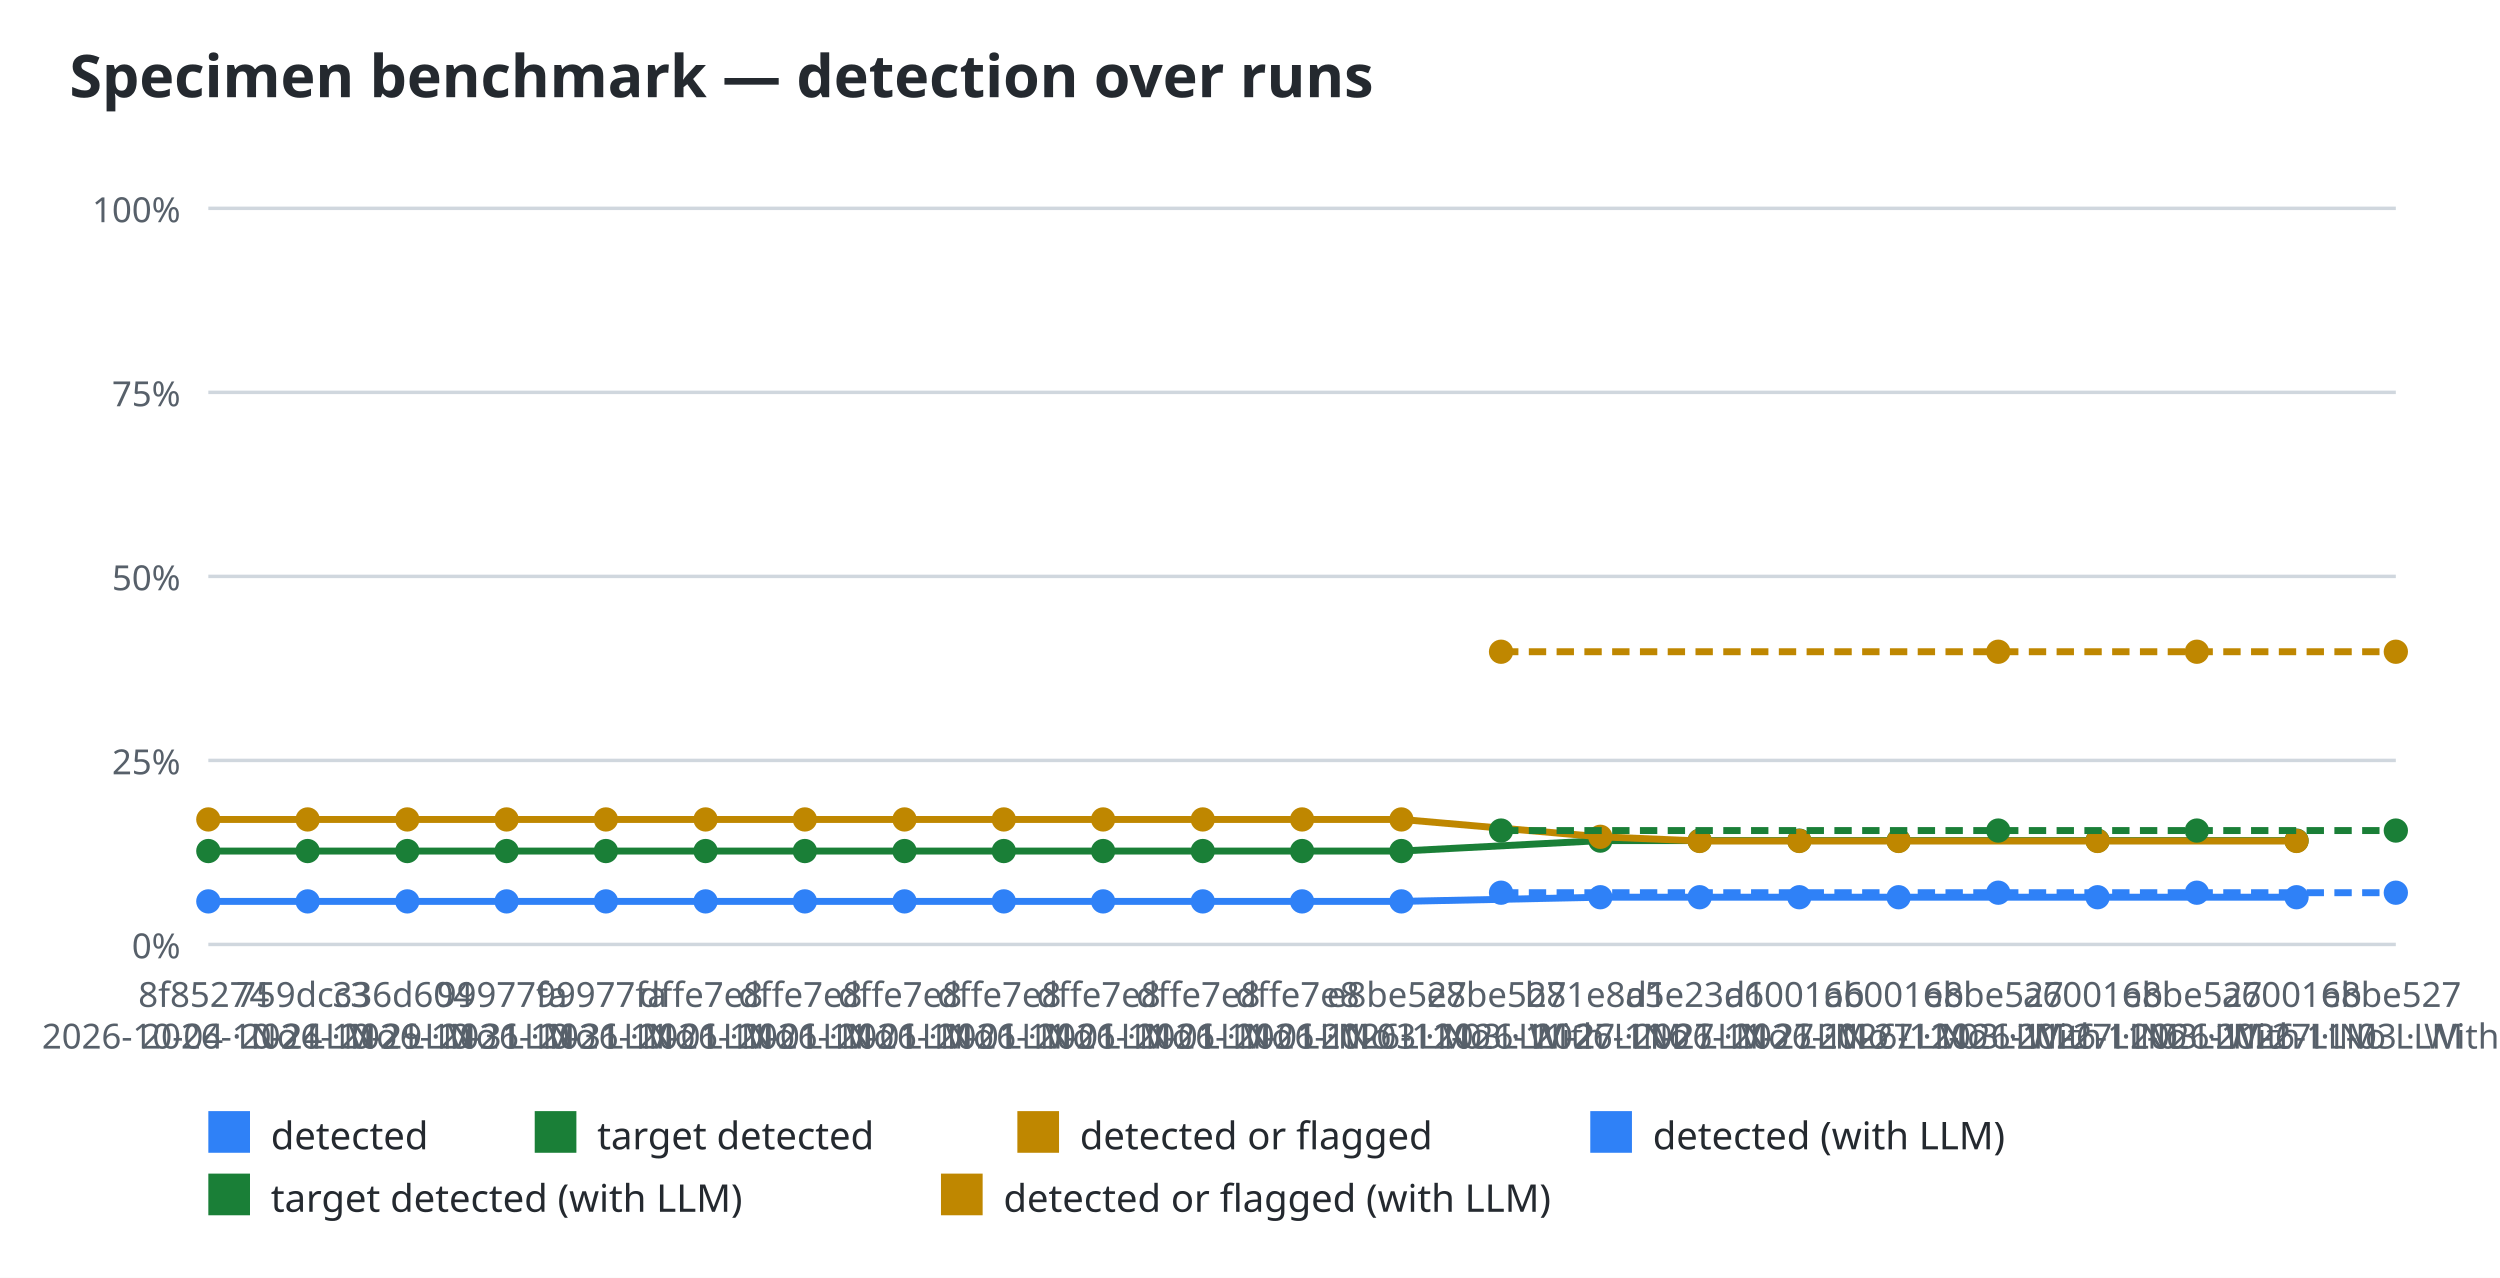
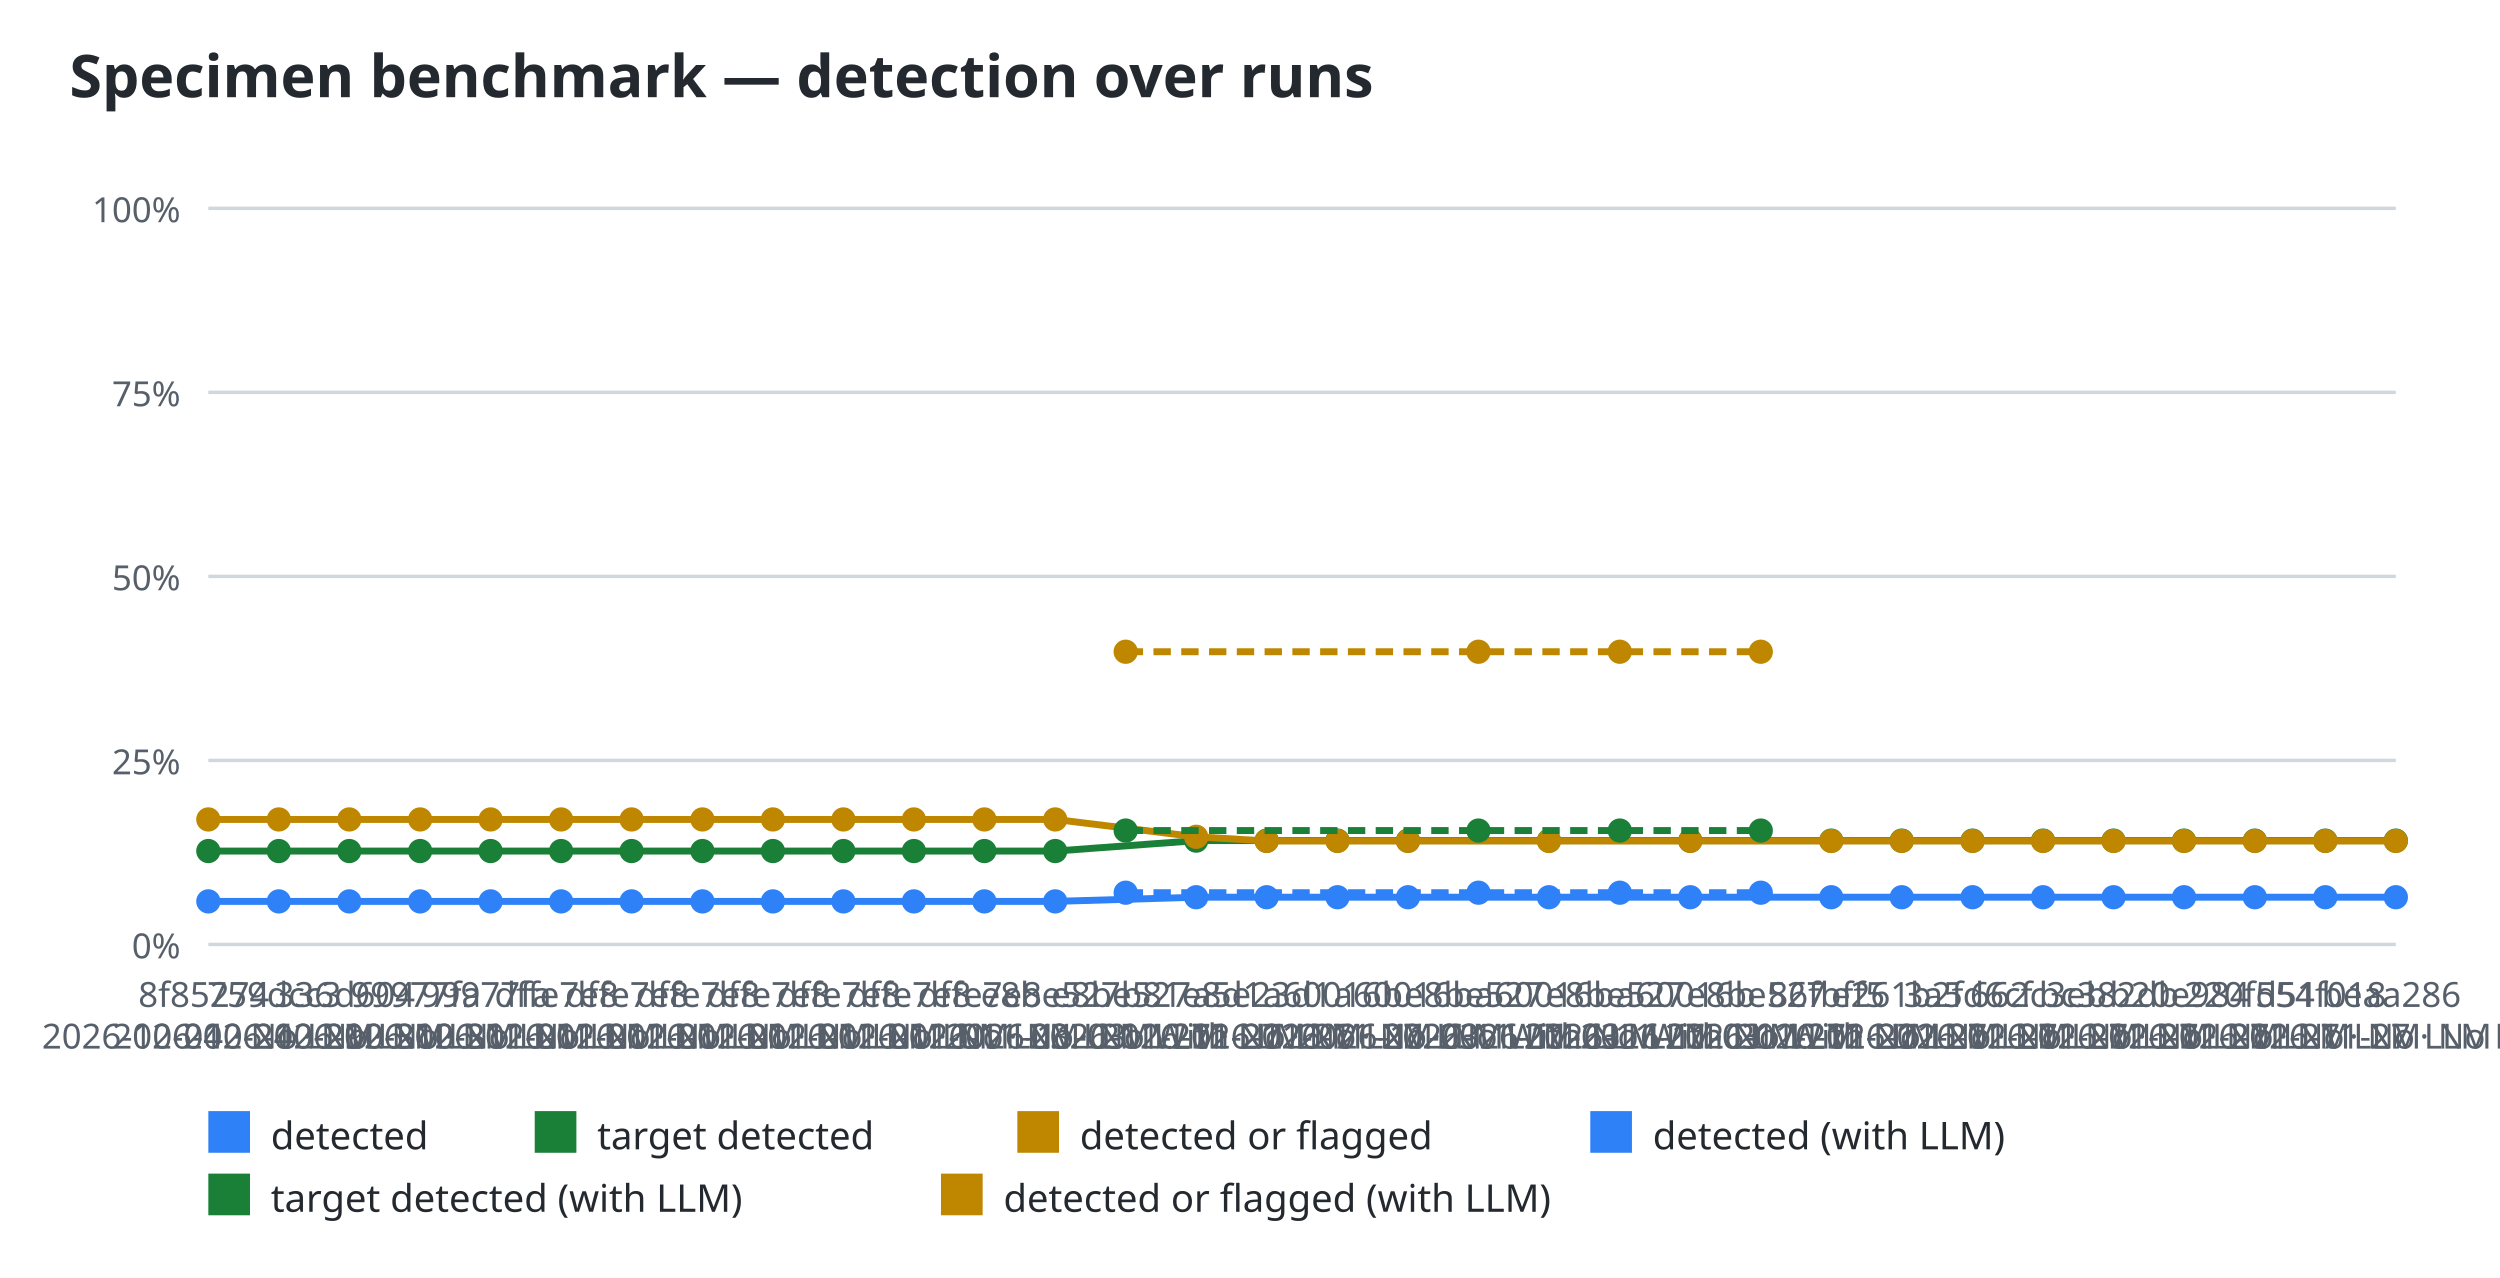
<svg xmlns="http://www.w3.org/2000/svg" viewBox="0 0 720 368" font-family="sans-serif">
  <rect width="720" height="368" fill="white" />
  <text x="20" y="28" font-size="17" font-weight="bold" fill="#24292f">Specimen benchmark — detection over runs</text>
  <line x1="60" y1="272.0" x2="690" y2="272.0" stroke="#d0d7de" stroke-width="1" />
  <text x="52" y="276.0" font-size="10" fill="#57606a" text-anchor="end">0%</text>
  <line x1="60" y1="219.0" x2="690" y2="219.0" stroke="#d0d7de" stroke-width="1" />
  <text x="52" y="223.0" font-size="10" fill="#57606a" text-anchor="end">25%</text>
  <line x1="60" y1="166.0" x2="690" y2="166.0" stroke="#d0d7de" stroke-width="1" />
  <text x="52" y="170.0" font-size="10" fill="#57606a" text-anchor="end">50%</text>
  <line x1="60" y1="113.0" x2="690" y2="113.0" stroke="#d0d7de" stroke-width="1" />
  <text x="52" y="117.0" font-size="10" fill="#57606a" text-anchor="end">75%</text>
  <line x1="60" y1="60.0" x2="690" y2="60.0" stroke="#d0d7de" stroke-width="1" />
  <text x="52" y="64.0" font-size="10" fill="#57606a" text-anchor="end">100%</text>
-   <polyline points="60.0,259.6 88.6,259.6 117.3,259.6 145.9,259.6 174.5,259.6 203.2,259.6 231.8,259.6 260.5,259.6 289.1,259.6 317.7,259.6 346.4,259.6 375.0,259.6 403.6,259.6 460.9,258.4 489.5,258.4 518.2,258.4 546.8,258.4 604.1,258.4 661.4,258.4" fill="none" stroke="#2f81f7" stroke-width="2" />
+   <polyline points="60.0,259.6 80.3,259.6 100.6,259.6 121.0,259.6 141.3,259.6 161.6,259.6 181.9,259.6 202.3,259.6 222.6,259.6 242.9,259.6 263.2,259.6 283.5,259.6 303.9,259.6 344.5,258.4 364.8,258.4 385.2,258.4 405.5,258.4 446.1,258.4 486.8,258.4 527.4,258.4 547.7,258.4 568.1,258.4 588.4,258.4 608.7,258.4 629.0,258.4 649.4,258.4 669.7,258.4 690.0,258.4" fill="none" stroke="#2f81f7" stroke-width="2" />
  <circle cx="60.0" cy="259.6" r="3.5" fill="#2f81f7" />
-   <circle cx="88.6" cy="259.6" r="3.5" fill="#2f81f7" />
-   <circle cx="117.3" cy="259.6" r="3.5" fill="#2f81f7" />
-   <circle cx="145.9" cy="259.6" r="3.5" fill="#2f81f7" />
-   <circle cx="174.5" cy="259.6" r="3.5" fill="#2f81f7" />
-   <circle cx="203.2" cy="259.6" r="3.5" fill="#2f81f7" />
-   <circle cx="231.8" cy="259.6" r="3.5" fill="#2f81f7" />
-   <circle cx="260.5" cy="259.6" r="3.5" fill="#2f81f7" />
-   <circle cx="289.1" cy="259.6" r="3.5" fill="#2f81f7" />
-   <circle cx="317.7" cy="259.6" r="3.5" fill="#2f81f7" />
-   <circle cx="346.4" cy="259.6" r="3.5" fill="#2f81f7" />
-   <circle cx="375.0" cy="259.6" r="3.5" fill="#2f81f7" />
-   <circle cx="403.6" cy="259.6" r="3.5" fill="#2f81f7" />
-   <circle cx="460.9" cy="258.4" r="3.5" fill="#2f81f7" />
-   <circle cx="489.5" cy="258.4" r="3.5" fill="#2f81f7" />
-   <circle cx="518.2" cy="258.4" r="3.5" fill="#2f81f7" />
-   <circle cx="546.8" cy="258.4" r="3.5" fill="#2f81f7" />
-   <circle cx="604.1" cy="258.4" r="3.5" fill="#2f81f7" />
-   <circle cx="661.4" cy="258.4" r="3.5" fill="#2f81f7" />
-   <polyline points="60.0,245.1 88.6,245.1 117.3,245.1 145.9,245.1 174.5,245.1 203.2,245.1 231.8,245.1 260.5,245.1 289.1,245.1 317.7,245.1 346.4,245.1 375.0,245.1 403.6,245.1 460.9,242.1 489.5,242.1 518.2,242.1 546.8,242.1 604.1,242.1 661.4,242.1" fill="none" stroke="#1a7f37" stroke-width="2" />
+   <circle cx="80.3" cy="259.6" r="3.5" fill="#2f81f7" />
+   <circle cx="100.6" cy="259.6" r="3.5" fill="#2f81f7" />
+   <circle cx="121.0" cy="259.6" r="3.5" fill="#2f81f7" />
+   <circle cx="141.3" cy="259.6" r="3.5" fill="#2f81f7" />
+   <circle cx="161.6" cy="259.6" r="3.5" fill="#2f81f7" />
+   <circle cx="181.9" cy="259.6" r="3.5" fill="#2f81f7" />
+   <circle cx="202.3" cy="259.6" r="3.5" fill="#2f81f7" />
+   <circle cx="222.6" cy="259.6" r="3.5" fill="#2f81f7" />
+   <circle cx="242.9" cy="259.6" r="3.5" fill="#2f81f7" />
+   <circle cx="263.2" cy="259.6" r="3.5" fill="#2f81f7" />
+   <circle cx="283.5" cy="259.6" r="3.5" fill="#2f81f7" />
+   <circle cx="303.9" cy="259.6" r="3.5" fill="#2f81f7" />
+   <circle cx="344.5" cy="258.4" r="3.5" fill="#2f81f7" />
+   <circle cx="364.8" cy="258.4" r="3.5" fill="#2f81f7" />
+   <circle cx="385.2" cy="258.4" r="3.5" fill="#2f81f7" />
+   <circle cx="405.5" cy="258.4" r="3.5" fill="#2f81f7" />
+   <circle cx="446.1" cy="258.4" r="3.5" fill="#2f81f7" />
+   <circle cx="486.8" cy="258.4" r="3.5" fill="#2f81f7" />
+   <circle cx="527.4" cy="258.4" r="3.5" fill="#2f81f7" />
+   <circle cx="547.7" cy="258.4" r="3.5" fill="#2f81f7" />
+   <circle cx="568.1" cy="258.4" r="3.5" fill="#2f81f7" />
+   <circle cx="588.4" cy="258.4" r="3.5" fill="#2f81f7" />
+   <circle cx="608.7" cy="258.4" r="3.5" fill="#2f81f7" />
+   <circle cx="629.0" cy="258.4" r="3.5" fill="#2f81f7" />
+   <circle cx="649.4" cy="258.4" r="3.5" fill="#2f81f7" />
+   <circle cx="669.7" cy="258.4" r="3.5" fill="#2f81f7" />
+   <circle cx="690.0" cy="258.4" r="3.5" fill="#2f81f7" />
+   <polyline points="60.0,245.1 80.3,245.1 100.6,245.1 121.0,245.1 141.3,245.1 161.6,245.1 181.9,245.1 202.3,245.1 222.6,245.1 242.9,245.1 263.2,245.1 283.5,245.1 303.9,245.1 344.5,242.1 364.8,242.1 385.2,242.1 405.5,242.1 446.1,242.1 486.8,242.1 527.4,242.1 547.7,242.1 568.1,242.1 588.4,242.1 608.7,242.1 629.0,242.1 649.4,242.1 669.7,242.1 690.0,242.1" fill="none" stroke="#1a7f37" stroke-width="2" />
  <circle cx="60.0" cy="245.1" r="3.5" fill="#1a7f37" />
-   <circle cx="88.6" cy="245.1" r="3.5" fill="#1a7f37" />
-   <circle cx="117.3" cy="245.1" r="3.5" fill="#1a7f37" />
-   <circle cx="145.9" cy="245.1" r="3.5" fill="#1a7f37" />
-   <circle cx="174.5" cy="245.1" r="3.5" fill="#1a7f37" />
-   <circle cx="203.2" cy="245.1" r="3.5" fill="#1a7f37" />
-   <circle cx="231.8" cy="245.1" r="3.5" fill="#1a7f37" />
-   <circle cx="260.5" cy="245.1" r="3.5" fill="#1a7f37" />
-   <circle cx="289.1" cy="245.1" r="3.5" fill="#1a7f37" />
-   <circle cx="317.7" cy="245.1" r="3.5" fill="#1a7f37" />
-   <circle cx="346.4" cy="245.1" r="3.5" fill="#1a7f37" />
-   <circle cx="375.0" cy="245.1" r="3.5" fill="#1a7f37" />
-   <circle cx="403.6" cy="245.1" r="3.5" fill="#1a7f37" />
-   <circle cx="460.9" cy="242.1" r="3.5" fill="#1a7f37" />
-   <circle cx="489.5" cy="242.1" r="3.5" fill="#1a7f37" />
-   <circle cx="518.2" cy="242.1" r="3.5" fill="#1a7f37" />
-   <circle cx="546.8" cy="242.1" r="3.5" fill="#1a7f37" />
-   <circle cx="604.1" cy="242.1" r="3.5" fill="#1a7f37" />
-   <circle cx="661.4" cy="242.1" r="3.5" fill="#1a7f37" />
-   <polyline points="60.0,236.0 88.6,236.0 117.3,236.0 145.9,236.0 174.5,236.0 203.2,236.0 231.8,236.0 260.5,236.0 289.1,236.0 317.7,236.0 346.4,236.0 375.0,236.0 403.6,236.0 460.9,241.0 489.5,242.2 518.2,242.2 546.8,242.2 604.1,242.2 661.4,242.2" fill="none" stroke="#bf8700" stroke-width="2" />
+   <circle cx="80.3" cy="245.1" r="3.5" fill="#1a7f37" />
+   <circle cx="100.6" cy="245.1" r="3.5" fill="#1a7f37" />
+   <circle cx="121.0" cy="245.1" r="3.5" fill="#1a7f37" />
+   <circle cx="141.3" cy="245.1" r="3.5" fill="#1a7f37" />
+   <circle cx="161.6" cy="245.1" r="3.5" fill="#1a7f37" />
+   <circle cx="181.9" cy="245.1" r="3.5" fill="#1a7f37" />
+   <circle cx="202.3" cy="245.1" r="3.5" fill="#1a7f37" />
+   <circle cx="222.6" cy="245.1" r="3.5" fill="#1a7f37" />
+   <circle cx="242.9" cy="245.1" r="3.5" fill="#1a7f37" />
+   <circle cx="263.2" cy="245.1" r="3.5" fill="#1a7f37" />
+   <circle cx="283.5" cy="245.1" r="3.5" fill="#1a7f37" />
+   <circle cx="303.9" cy="245.1" r="3.5" fill="#1a7f37" />
+   <circle cx="344.5" cy="242.1" r="3.5" fill="#1a7f37" />
+   <circle cx="364.8" cy="242.1" r="3.5" fill="#1a7f37" />
+   <circle cx="385.2" cy="242.1" r="3.5" fill="#1a7f37" />
+   <circle cx="405.5" cy="242.1" r="3.5" fill="#1a7f37" />
+   <circle cx="446.1" cy="242.1" r="3.5" fill="#1a7f37" />
+   <circle cx="486.8" cy="242.1" r="3.5" fill="#1a7f37" />
+   <circle cx="527.4" cy="242.1" r="3.5" fill="#1a7f37" />
+   <circle cx="547.7" cy="242.1" r="3.5" fill="#1a7f37" />
+   <circle cx="568.1" cy="242.1" r="3.5" fill="#1a7f37" />
+   <circle cx="588.4" cy="242.1" r="3.5" fill="#1a7f37" />
+   <circle cx="608.7" cy="242.1" r="3.5" fill="#1a7f37" />
+   <circle cx="629.0" cy="242.1" r="3.5" fill="#1a7f37" />
+   <circle cx="649.4" cy="242.1" r="3.5" fill="#1a7f37" />
+   <circle cx="669.7" cy="242.1" r="3.5" fill="#1a7f37" />
+   <circle cx="690.0" cy="242.1" r="3.5" fill="#1a7f37" />
+   <polyline points="60.0,236.0 80.3,236.0 100.6,236.0 121.0,236.0 141.3,236.0 161.6,236.0 181.9,236.0 202.3,236.0 222.6,236.0 242.9,236.0 263.2,236.0 283.5,236.0 303.9,236.0 344.5,241.0 364.8,242.2 385.2,242.2 405.5,242.2 446.1,242.2 486.8,242.2 527.4,242.2 547.7,242.2 568.1,242.2 588.4,242.2 608.7,242.2 629.0,242.2 649.4,242.2 669.7,242.2 690.0,242.2" fill="none" stroke="#bf8700" stroke-width="2" />
  <circle cx="60.0" cy="236.0" r="3.5" fill="#bf8700" />
-   <circle cx="88.6" cy="236.0" r="3.5" fill="#bf8700" />
-   <circle cx="117.3" cy="236.0" r="3.5" fill="#bf8700" />
-   <circle cx="145.9" cy="236.0" r="3.5" fill="#bf8700" />
-   <circle cx="174.5" cy="236.0" r="3.5" fill="#bf8700" />
-   <circle cx="203.2" cy="236.0" r="3.5" fill="#bf8700" />
-   <circle cx="231.8" cy="236.0" r="3.5" fill="#bf8700" />
-   <circle cx="260.5" cy="236.0" r="3.5" fill="#bf8700" />
-   <circle cx="289.1" cy="236.0" r="3.5" fill="#bf8700" />
-   <circle cx="317.7" cy="236.0" r="3.5" fill="#bf8700" />
-   <circle cx="346.4" cy="236.0" r="3.5" fill="#bf8700" />
-   <circle cx="375.0" cy="236.0" r="3.5" fill="#bf8700" />
-   <circle cx="403.6" cy="236.0" r="3.5" fill="#bf8700" />
-   <circle cx="460.9" cy="241.0" r="3.5" fill="#bf8700" />
-   <circle cx="489.5" cy="242.2" r="3.5" fill="#bf8700" />
-   <circle cx="518.2" cy="242.2" r="3.5" fill="#bf8700" />
-   <circle cx="546.8" cy="242.2" r="3.5" fill="#bf8700" />
-   <circle cx="604.1" cy="242.2" r="3.5" fill="#bf8700" />
-   <circle cx="661.4" cy="242.2" r="3.5" fill="#bf8700" />
-   <polyline points="432.3,257.1 575.5,257.1 632.7,257.1 690.0,257.1" fill="none" stroke="#2f81f7" stroke-width="2" stroke-dasharray="5 3" />
-   <circle cx="432.3" cy="257.1" r="3.5" fill="#2f81f7" />
-   <circle cx="575.5" cy="257.1" r="3.5" fill="#2f81f7" />
-   <circle cx="632.7" cy="257.1" r="3.5" fill="#2f81f7" />
-   <circle cx="690.0" cy="257.1" r="3.5" fill="#2f81f7" />
-   <polyline points="432.3,239.2 575.5,239.2 632.7,239.2 690.0,239.2" fill="none" stroke="#1a7f37" stroke-width="2" stroke-dasharray="5 3" />
-   <circle cx="432.3" cy="239.2" r="3.5" fill="#1a7f37" />
-   <circle cx="575.5" cy="239.2" r="3.5" fill="#1a7f37" />
-   <circle cx="632.7" cy="239.2" r="3.5" fill="#1a7f37" />
-   <circle cx="690.0" cy="239.2" r="3.5" fill="#1a7f37" />
-   <polyline points="432.3,187.7 575.5,187.7 632.7,187.7 690.0,187.7" fill="none" stroke="#bf8700" stroke-width="2" stroke-dasharray="5 3" />
-   <circle cx="432.3" cy="187.7" r="3.5" fill="#bf8700" />
-   <circle cx="575.5" cy="187.7" r="3.5" fill="#bf8700" />
-   <circle cx="632.7" cy="187.7" r="3.5" fill="#bf8700" />
-   <circle cx="690.0" cy="187.7" r="3.5" fill="#bf8700" />
+   <circle cx="80.3" cy="236.0" r="3.5" fill="#bf8700" />
+   <circle cx="100.6" cy="236.0" r="3.5" fill="#bf8700" />
+   <circle cx="121.0" cy="236.0" r="3.5" fill="#bf8700" />
+   <circle cx="141.3" cy="236.0" r="3.5" fill="#bf8700" />
+   <circle cx="161.6" cy="236.0" r="3.5" fill="#bf8700" />
+   <circle cx="181.9" cy="236.0" r="3.5" fill="#bf8700" />
+   <circle cx="202.3" cy="236.0" r="3.5" fill="#bf8700" />
+   <circle cx="222.6" cy="236.0" r="3.5" fill="#bf8700" />
+   <circle cx="242.9" cy="236.0" r="3.5" fill="#bf8700" />
+   <circle cx="263.2" cy="236.0" r="3.5" fill="#bf8700" />
+   <circle cx="283.5" cy="236.0" r="3.5" fill="#bf8700" />
+   <circle cx="303.9" cy="236.0" r="3.5" fill="#bf8700" />
+   <circle cx="344.5" cy="241.0" r="3.5" fill="#bf8700" />
+   <circle cx="364.8" cy="242.2" r="3.5" fill="#bf8700" />
+   <circle cx="385.2" cy="242.2" r="3.5" fill="#bf8700" />
+   <circle cx="405.5" cy="242.2" r="3.5" fill="#bf8700" />
+   <circle cx="446.1" cy="242.2" r="3.5" fill="#bf8700" />
+   <circle cx="486.8" cy="242.2" r="3.5" fill="#bf8700" />
+   <circle cx="527.4" cy="242.2" r="3.5" fill="#bf8700" />
+   <circle cx="547.7" cy="242.2" r="3.5" fill="#bf8700" />
+   <circle cx="568.1" cy="242.2" r="3.5" fill="#bf8700" />
+   <circle cx="588.4" cy="242.2" r="3.5" fill="#bf8700" />
+   <circle cx="608.7" cy="242.2" r="3.5" fill="#bf8700" />
+   <circle cx="629.0" cy="242.2" r="3.5" fill="#bf8700" />
+   <circle cx="649.4" cy="242.2" r="3.5" fill="#bf8700" />
+   <circle cx="669.7" cy="242.2" r="3.5" fill="#bf8700" />
+   <circle cx="690.0" cy="242.2" r="3.5" fill="#bf8700" />
+   <polyline points="324.2,257.1 425.8,257.1 466.5,257.1 507.1,257.1" fill="none" stroke="#2f81f7" stroke-width="2" stroke-dasharray="5 3" />
+   <circle cx="324.2" cy="257.1" r="3.5" fill="#2f81f7" />
+   <circle cx="425.8" cy="257.1" r="3.5" fill="#2f81f7" />
+   <circle cx="466.5" cy="257.1" r="3.5" fill="#2f81f7" />
+   <circle cx="507.1" cy="257.1" r="3.5" fill="#2f81f7" />
+   <polyline points="324.2,239.2 425.8,239.2 466.5,239.2 507.1,239.2" fill="none" stroke="#1a7f37" stroke-width="2" stroke-dasharray="5 3" />
+   <circle cx="324.2" cy="239.2" r="3.5" fill="#1a7f37" />
+   <circle cx="425.8" cy="239.2" r="3.5" fill="#1a7f37" />
+   <circle cx="466.5" cy="239.2" r="3.5" fill="#1a7f37" />
+   <circle cx="507.1" cy="239.2" r="3.5" fill="#1a7f37" />
+   <polyline points="324.2,187.7 425.8,187.7 466.5,187.7 507.1,187.7" fill="none" stroke="#bf8700" stroke-width="2" stroke-dasharray="5 3" />
+   <circle cx="324.2" cy="187.7" r="3.5" fill="#bf8700" />
+   <circle cx="425.8" cy="187.7" r="3.5" fill="#bf8700" />
+   <circle cx="466.5" cy="187.7" r="3.5" fill="#bf8700" />
+   <circle cx="507.1" cy="187.7" r="3.5" fill="#bf8700" />
  <text x="60.0" y="290" font-size="10" fill="#57606a" text-anchor="middle">
    <tspan x="60.0" dy="0">8f85274</tspan>
    <tspan x="60.0" dy="12">2026-10-04 · No LLM</tspan>
  </text>
-   <text x="88.6" y="290" font-size="10" fill="#57606a" text-anchor="middle">
-     <tspan x="88.6" dy="0">759dcc3</tspan>
-     <tspan x="88.6" dy="12">2026-10-24 · No LLM</tspan>
-   </text>
-   <text x="117.3" y="290" font-size="10" fill="#57606a" text-anchor="middle">
-     <tspan x="117.3" dy="0">336d604</tspan>
-     <tspan x="117.3" dy="12">2026-10-29 · No LLM</tspan>
-   </text>
-   <text x="145.9" y="290" font-size="10" fill="#57606a" text-anchor="middle">
-     <tspan x="145.9" dy="0">99977fa</tspan>
-     <tspan x="145.9" dy="12">2026-10-31 · No LLM</tspan>
-   </text>
-   <text x="174.5" y="290" font-size="10" fill="#57606a" text-anchor="middle">
-     <tspan x="174.5" dy="0">99977fa</tspan>
-     <tspan x="174.5" dy="12">2026-10-31 · No LLM</tspan>
-   </text>
-   <text x="203.2" y="290" font-size="10" fill="#57606a" text-anchor="middle">
-     <tspan x="203.2" dy="0">dffe7e8</tspan>
-     <tspan x="203.2" dy="12">2026-11-01 · No LLM</tspan>
-   </text>
-   <text x="231.8" y="290" font-size="10" fill="#57606a" text-anchor="middle">
-     <tspan x="231.8" dy="0">dffe7e8</tspan>
-     <tspan x="231.8" dy="12">2026-11-01 · No LLM</tspan>
-   </text>
-   <text x="260.5" y="290" font-size="10" fill="#57606a" text-anchor="middle">
-     <tspan x="260.5" dy="0">dffe7e8</tspan>
-     <tspan x="260.5" dy="12">2026-11-01 · No LLM</tspan>
-   </text>
-   <text x="289.1" y="290" font-size="10" fill="#57606a" text-anchor="middle">
-     <tspan x="289.1" dy="0">dffe7e8</tspan>
-     <tspan x="289.1" dy="12">2026-11-01 · No LLM</tspan>
-   </text>
-   <text x="317.7" y="290" font-size="10" fill="#57606a" text-anchor="middle">
-     <tspan x="317.7" dy="0">dffe7e8</tspan>
-     <tspan x="317.7" dy="12">2026-11-01 · No LLM</tspan>
-   </text>
-   <text x="346.4" y="290" font-size="10" fill="#57606a" text-anchor="middle">
-     <tspan x="346.4" dy="0">dffe7e8</tspan>
-     <tspan x="346.4" dy="12">2026-11-01 · No LLM</tspan>
-   </text>
-   <text x="375.0" y="290" font-size="10" fill="#57606a" text-anchor="middle">
-     <tspan x="375.0" dy="0">dffe7e8</tspan>
-     <tspan x="375.0" dy="12">2026-11-01 · No LLM</tspan>
-   </text>
-   <text x="403.6" y="290" font-size="10" fill="#57606a" text-anchor="middle">
-     <tspan x="403.6" dy="0">e8be527</tspan>
-     <tspan x="403.6" dy="12">2026-11-03 · No LLM</tspan>
-   </text>
-   <text x="432.3" y="290" font-size="10" fill="#57606a" text-anchor="middle">
-     <tspan x="432.3" dy="0">e8be527</tspan>
-     <tspan x="432.3" dy="12">2026-11-03 · With LLM</tspan>
-   </text>
-   <text x="460.9" y="290" font-size="10" fill="#57606a" text-anchor="middle">
-     <tspan x="460.9" dy="0">b81e8d1</tspan>
-     <tspan x="460.9" dy="12">2026-11-27 · No LLM</tspan>
-   </text>
-   <text x="489.5" y="290" font-size="10" fill="#57606a" text-anchor="middle">
-     <tspan x="489.5" dy="0">a5e23d1</tspan>
-     <tspan x="489.5" dy="12">2026-11-27 · No LLM</tspan>
-   </text>
-   <text x="518.2" y="290" font-size="10" fill="#57606a" text-anchor="middle">
-     <tspan x="518.2" dy="0">a60016b</tspan>
-     <tspan x="518.2" dy="12">2026-11-27 · No LLM</tspan>
-   </text>
-   <text x="546.8" y="290" font-size="10" fill="#57606a" text-anchor="middle">
-     <tspan x="546.8" dy="0">a60016b</tspan>
-     <tspan x="546.8" dy="12">2026-11-27 · No LLM</tspan>
-   </text>
-   <text x="575.5" y="290" font-size="10" fill="#57606a" text-anchor="middle">
-     <tspan x="575.5" dy="0">e8be527</tspan>
-     <tspan x="575.5" dy="12">2026-11-03 · With LLM</tspan>
-   </text>
-   <text x="604.1" y="290" font-size="10" fill="#57606a" text-anchor="middle">
-     <tspan x="604.1" dy="0">a60016b</tspan>
-     <tspan x="604.1" dy="12">2026-11-27 · No LLM</tspan>
-   </text>
-   <text x="632.7" y="290" font-size="10" fill="#57606a" text-anchor="middle">
-     <tspan x="632.7" dy="0">e8be527</tspan>
-     <tspan x="632.7" dy="12">2026-11-03 · With LLM</tspan>
-   </text>
-   <text x="661.4" y="290" font-size="10" fill="#57606a" text-anchor="middle">
-     <tspan x="661.4" dy="0">a60016b</tspan>
-     <tspan x="661.4" dy="12">2026-11-27 · No LLM</tspan>
+   <text x="80.3" y="290" font-size="10" fill="#57606a" text-anchor="middle">
+     <tspan x="80.3" dy="0">759dcc3</tspan>
+     <tspan x="80.3" dy="12">2026-10-24 · No LLM</tspan>
+   </text>
+   <text x="100.6" y="290" font-size="10" fill="#57606a" text-anchor="middle">
+     <tspan x="100.6" dy="0">336d604</tspan>
+     <tspan x="100.6" dy="12">2026-10-29 · No LLM</tspan>
+   </text>
+   <text x="121.0" y="290" font-size="10" fill="#57606a" text-anchor="middle">
+     <tspan x="121.0" dy="0">99977fa</tspan>
+     <tspan x="121.0" dy="12">2026-10-31 · No LLM</tspan>
+   </text>
+   <text x="141.3" y="290" font-size="10" fill="#57606a" text-anchor="middle">
+     <tspan x="141.3" dy="0">99977fa</tspan>
+     <tspan x="141.3" dy="12">2026-10-31 · No LLM</tspan>
+   </text>
+   <text x="161.6" y="290" font-size="10" fill="#57606a" text-anchor="middle">
+     <tspan x="161.6" dy="0">dffe7e8</tspan>
+     <tspan x="161.6" dy="12">2026-11-01 · No LLM</tspan>
+   </text>
+   <text x="181.9" y="290" font-size="10" fill="#57606a" text-anchor="middle">
+     <tspan x="181.9" dy="0">dffe7e8</tspan>
+     <tspan x="181.9" dy="12">2026-11-01 · No LLM</tspan>
+   </text>
+   <text x="202.3" y="290" font-size="10" fill="#57606a" text-anchor="middle">
+     <tspan x="202.3" dy="0">dffe7e8</tspan>
+     <tspan x="202.3" dy="12">2026-11-01 · No LLM</tspan>
+   </text>
+   <text x="222.6" y="290" font-size="10" fill="#57606a" text-anchor="middle">
+     <tspan x="222.6" dy="0">dffe7e8</tspan>
+     <tspan x="222.6" dy="12">2026-11-01 · No LLM</tspan>
+   </text>
+   <text x="242.9" y="290" font-size="10" fill="#57606a" text-anchor="middle">
+     <tspan x="242.9" dy="0">dffe7e8</tspan>
+     <tspan x="242.9" dy="12">2026-11-01 · No LLM</tspan>
+   </text>
+   <text x="263.2" y="290" font-size="10" fill="#57606a" text-anchor="middle">
+     <tspan x="263.2" dy="0">dffe7e8</tspan>
+     <tspan x="263.2" dy="12">2026-11-01 · No LLM</tspan>
+   </text>
+   <text x="283.5" y="290" font-size="10" fill="#57606a" text-anchor="middle">
+     <tspan x="283.5" dy="0">dffe7e8</tspan>
+     <tspan x="283.5" dy="12">2026-11-01 · No LLM</tspan>
+   </text>
+   <text x="303.9" y="290" font-size="10" fill="#57606a" text-anchor="middle">
+     <tspan x="303.9" dy="0">e8be527</tspan>
+     <tspan x="303.9" dy="12">2026-11-03 · No LLM</tspan>
+   </text>
+   <text x="324.2" y="290" font-size="10" fill="#57606a" text-anchor="middle">
+     <tspan x="324.2" dy="0">e8be527</tspan>
+     <tspan x="324.2" dy="12">2026-11-03 · With LLM</tspan>
+   </text>
+   <text x="344.5" y="290" font-size="10" fill="#57606a" text-anchor="middle">
+     <tspan x="344.5" dy="0">b81e8d1</tspan>
+     <tspan x="344.5" dy="12">2026-11-27 · No LLM</tspan>
+   </text>
+   <text x="364.8" y="290" font-size="10" fill="#57606a" text-anchor="middle">
+     <tspan x="364.8" dy="0">a5e23d1</tspan>
+     <tspan x="364.8" dy="12">2026-11-27 · No LLM</tspan>
+   </text>
+   <text x="385.2" y="290" font-size="10" fill="#57606a" text-anchor="middle">
+     <tspan x="385.2" dy="0">a60016b</tspan>
+     <tspan x="385.2" dy="12">2026-11-27 · No LLM</tspan>
+   </text>
+   <text x="405.5" y="290" font-size="10" fill="#57606a" text-anchor="middle">
+     <tspan x="405.5" dy="0">a60016b</tspan>
+     <tspan x="405.5" dy="12">2026-11-27 · No LLM</tspan>
+   </text>
+   <text x="425.8" y="290" font-size="10" fill="#57606a" text-anchor="middle">
+     <tspan x="425.8" dy="0">e8be527</tspan>
+     <tspan x="425.8" dy="12">2026-11-03 · With LLM</tspan>
+   </text>
+   <text x="446.1" y="290" font-size="10" fill="#57606a" text-anchor="middle">
+     <tspan x="446.1" dy="0">a60016b</tspan>
+     <tspan x="446.1" dy="12">2026-11-27 · No LLM</tspan>
+   </text>
+   <text x="466.5" y="290" font-size="10" fill="#57606a" text-anchor="middle">
+     <tspan x="466.5" dy="0">e8be527</tspan>
+     <tspan x="466.5" dy="12">2026-11-03 · With LLM</tspan>
+   </text>
+   <text x="486.8" y="290" font-size="10" fill="#57606a" text-anchor="middle">
+     <tspan x="486.8" dy="0">a60016b</tspan>
+     <tspan x="486.8" dy="12">2026-11-27 · No LLM</tspan>
+   </text>
+   <text x="507.1" y="290" font-size="10" fill="#57606a" text-anchor="middle">
+     <tspan x="507.1" dy="0">e8be527</tspan>
+     <tspan x="507.1" dy="12">2026-11-03 · With LLM</tspan>
+   </text>
+   <text x="527.4" y="290" font-size="10" fill="#57606a" text-anchor="middle">
+     <tspan x="527.4" dy="0">86fbff5</tspan>
+     <tspan x="527.4" dy="12">2026-11-27 · No LLM</tspan>
+   </text>
+   <text x="547.7" y="290" font-size="10" fill="#57606a" text-anchor="middle">
+     <tspan x="547.7" dy="0">e261b2f</tspan>
+     <tspan x="547.7" dy="12">2026-11-27 · No LLM</tspan>
+   </text>
+   <text x="568.1" y="290" font-size="10" fill="#57606a" text-anchor="middle">
+     <tspan x="568.1" dy="0">3a5d6cf</tspan>
+     <tspan x="568.1" dy="12">2026-11-27 · No LLM</tspan>
+   </text>
+   <text x="588.4" y="290" font-size="10" fill="#57606a" text-anchor="middle">
+     <tspan x="588.4" dy="0">662c3eb</tspan>
+     <tspan x="588.4" dy="12">2026-11-27 · No LLM</tspan>
+   </text>
+   <text x="608.7" y="290" font-size="10" fill="#57606a" text-anchor="middle">
+     <tspan x="608.7" dy="0">bc382db</tspan>
+     <tspan x="608.7" dy="12">2026-11-27 · No LLM</tspan>
+   </text>
+   <text x="629.0" y="290" font-size="10" fill="#57606a" text-anchor="middle">
+     <tspan x="629.0" dy="0">b20e984</tspan>
+     <tspan x="629.0" dy="12">2026-11-27 · No LLM</tspan>
+   </text>
+   <text x="649.4" y="290" font-size="10" fill="#57606a" text-anchor="middle">
+     <tspan x="649.4" dy="0">220fd51</tspan>
+     <tspan x="649.4" dy="12">2026-11-27 · No LLM</tspan>
+   </text>
+   <text x="669.7" y="290" font-size="10" fill="#57606a" text-anchor="middle">
+     <tspan x="669.7" dy="0">554f018</tspan>
+     <tspan x="669.7" dy="12">2026-11-27 · No LLM</tspan>
  </text>
  <text x="690.0" y="290" font-size="10" fill="#57606a" text-anchor="middle">
-     <tspan x="690.0" dy="0">e8be527</tspan>
-     <tspan x="690.0" dy="12">2026-11-03 · With LLM</tspan>
+     <tspan x="690.0" dy="0">beaa286</tspan>
+     <tspan x="690.0" dy="12">2026-11-27 · No LLM</tspan>
  </text>
  <rect x="60" y="320" width="12" height="12" fill="#2f81f7" />
  <text x="78" y="331" font-size="11" fill="#24292f">detected</text>
  <rect x="154" y="320" width="12" height="12" fill="#1a7f37" />
  <text x="172" y="331" font-size="11" fill="#24292f">target detected</text>
  <rect x="293" y="320" width="12" height="12" fill="#bf8700" />
  <text x="311" y="331" font-size="11" fill="#24292f">detected or flagged</text>
  <rect x="458" y="320" width="12" height="12" fill="#2f81f7" />
  <text x="476" y="331" font-size="11" fill="#24292f">detected (with LLM)</text>
  <rect x="60" y="338" width="12" height="12" fill="#1a7f37" />
  <text x="78" y="349" font-size="11" fill="#24292f">target detected (with LLM)</text>
  <rect x="271" y="338" width="12" height="12" fill="#bf8700" />
  <text x="289" y="349" font-size="11" fill="#24292f">detected or flagged (with LLM)</text>
</svg>
